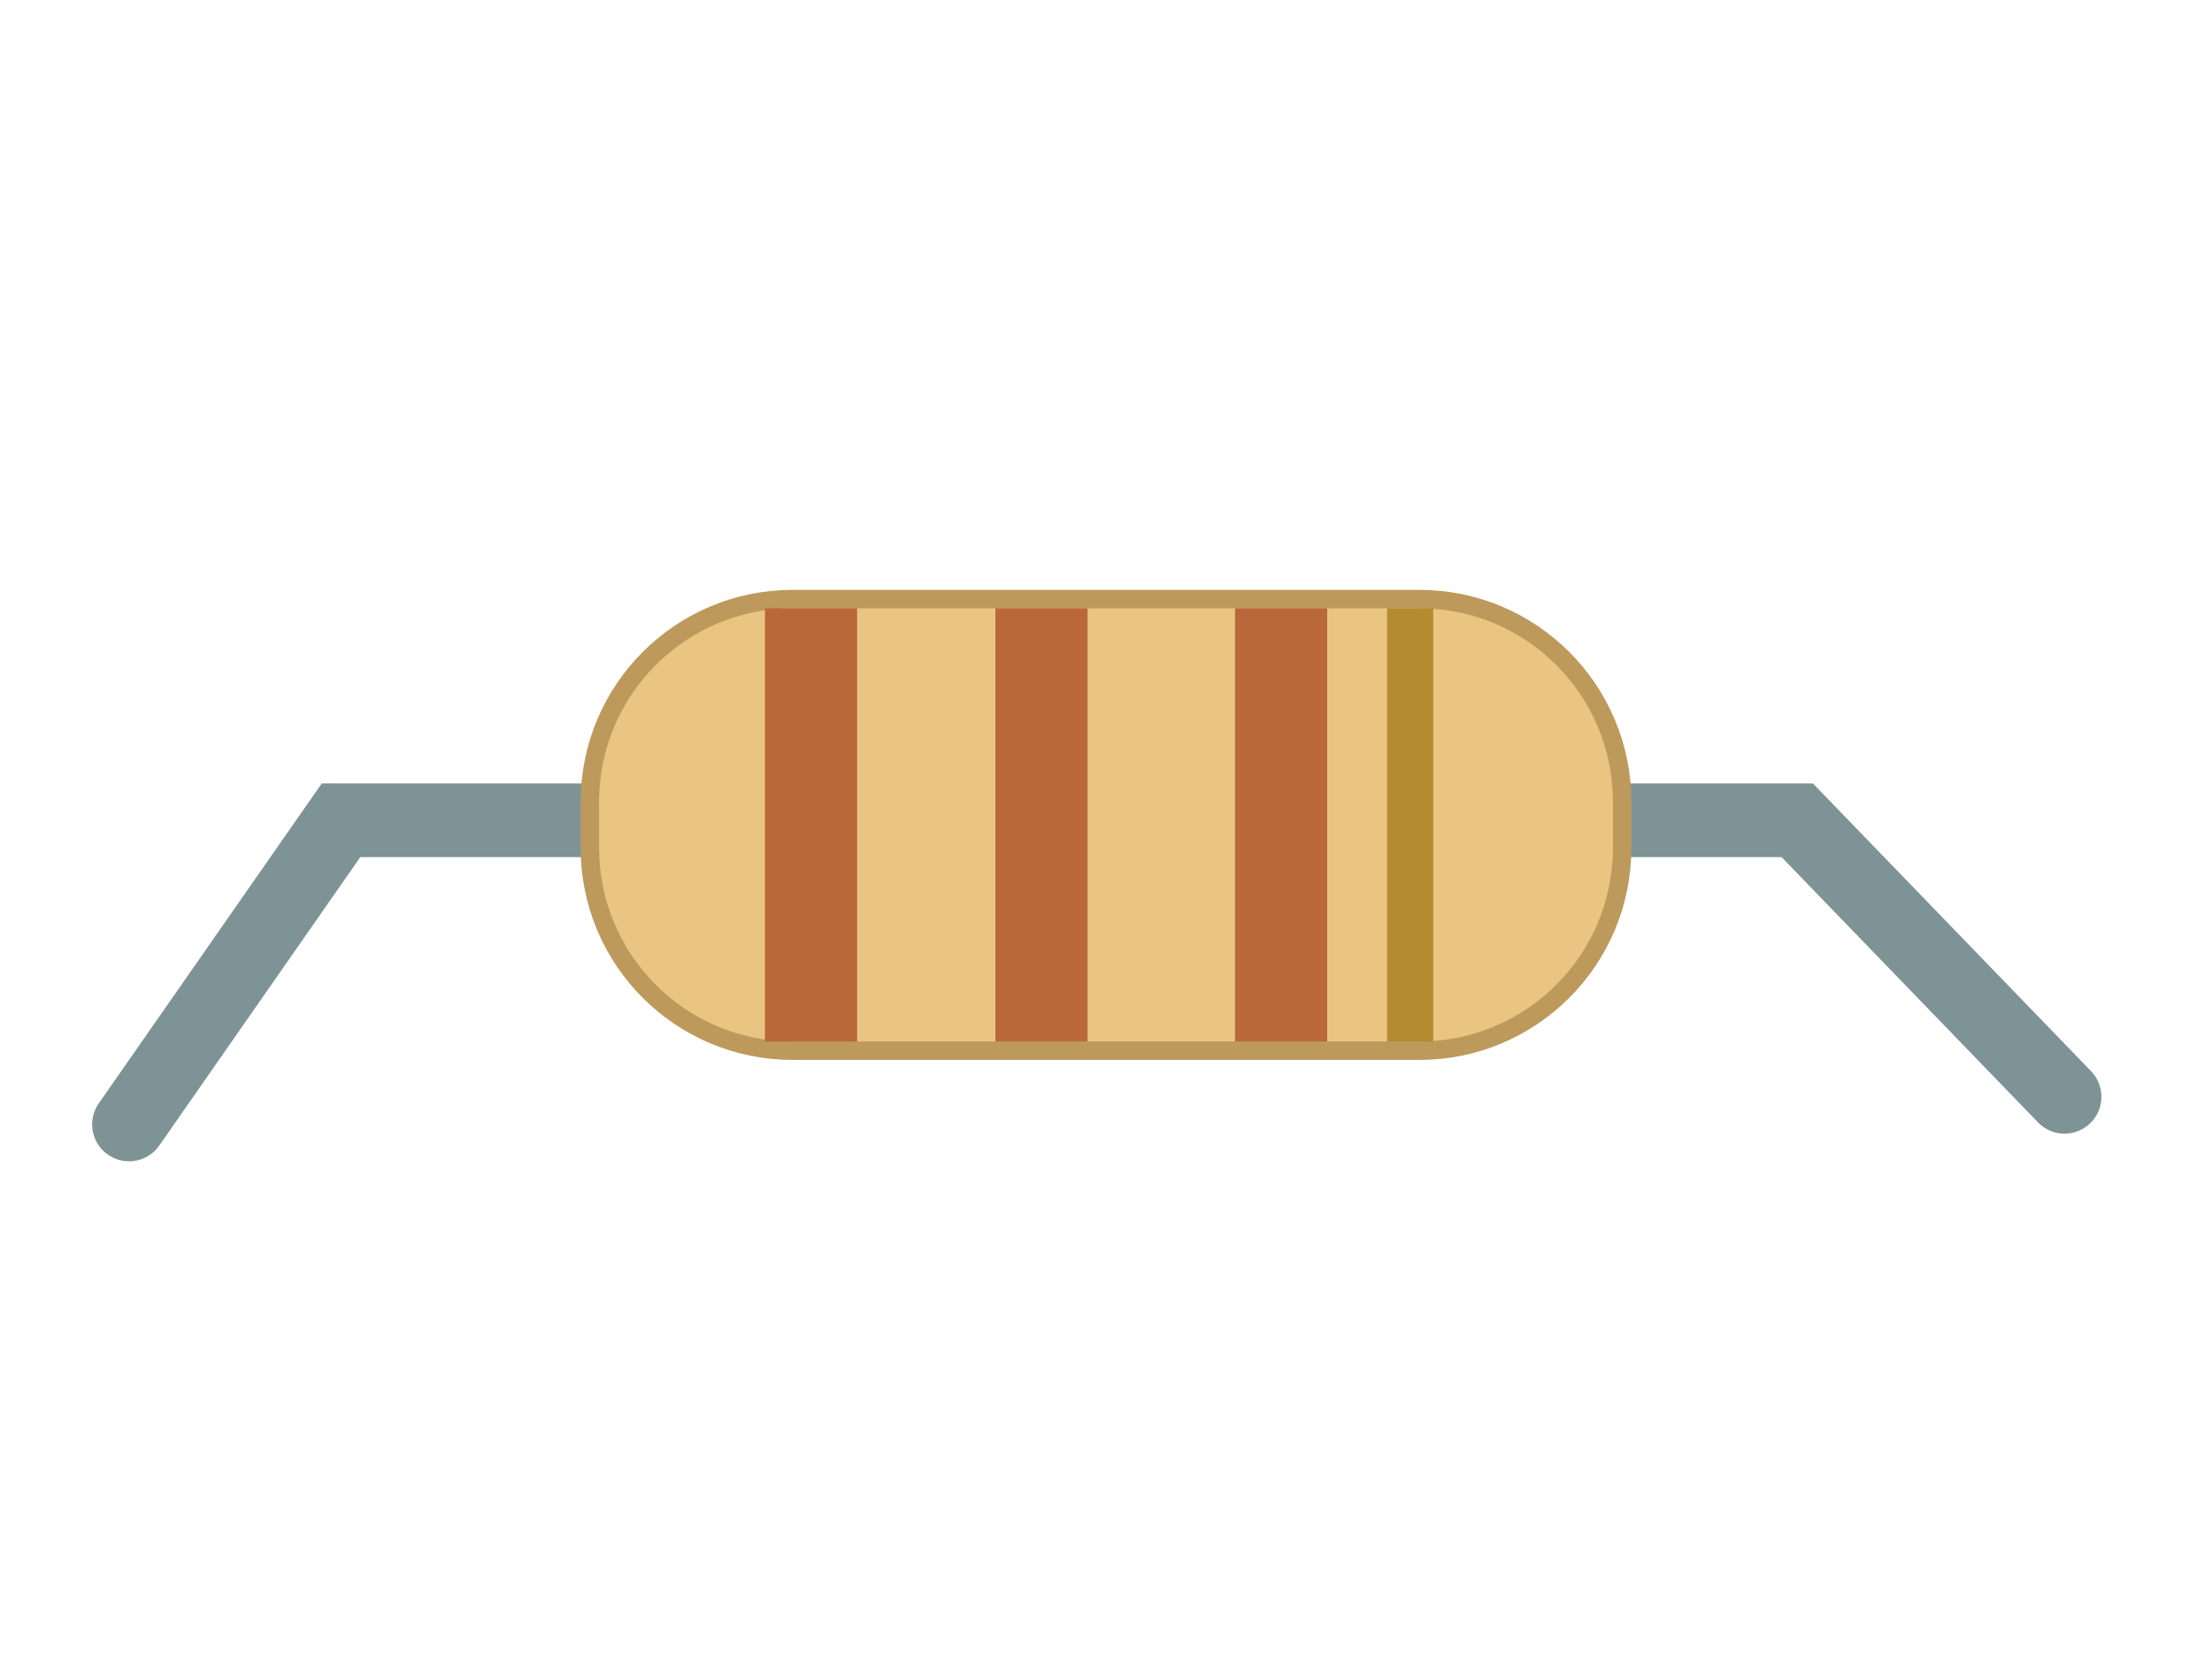
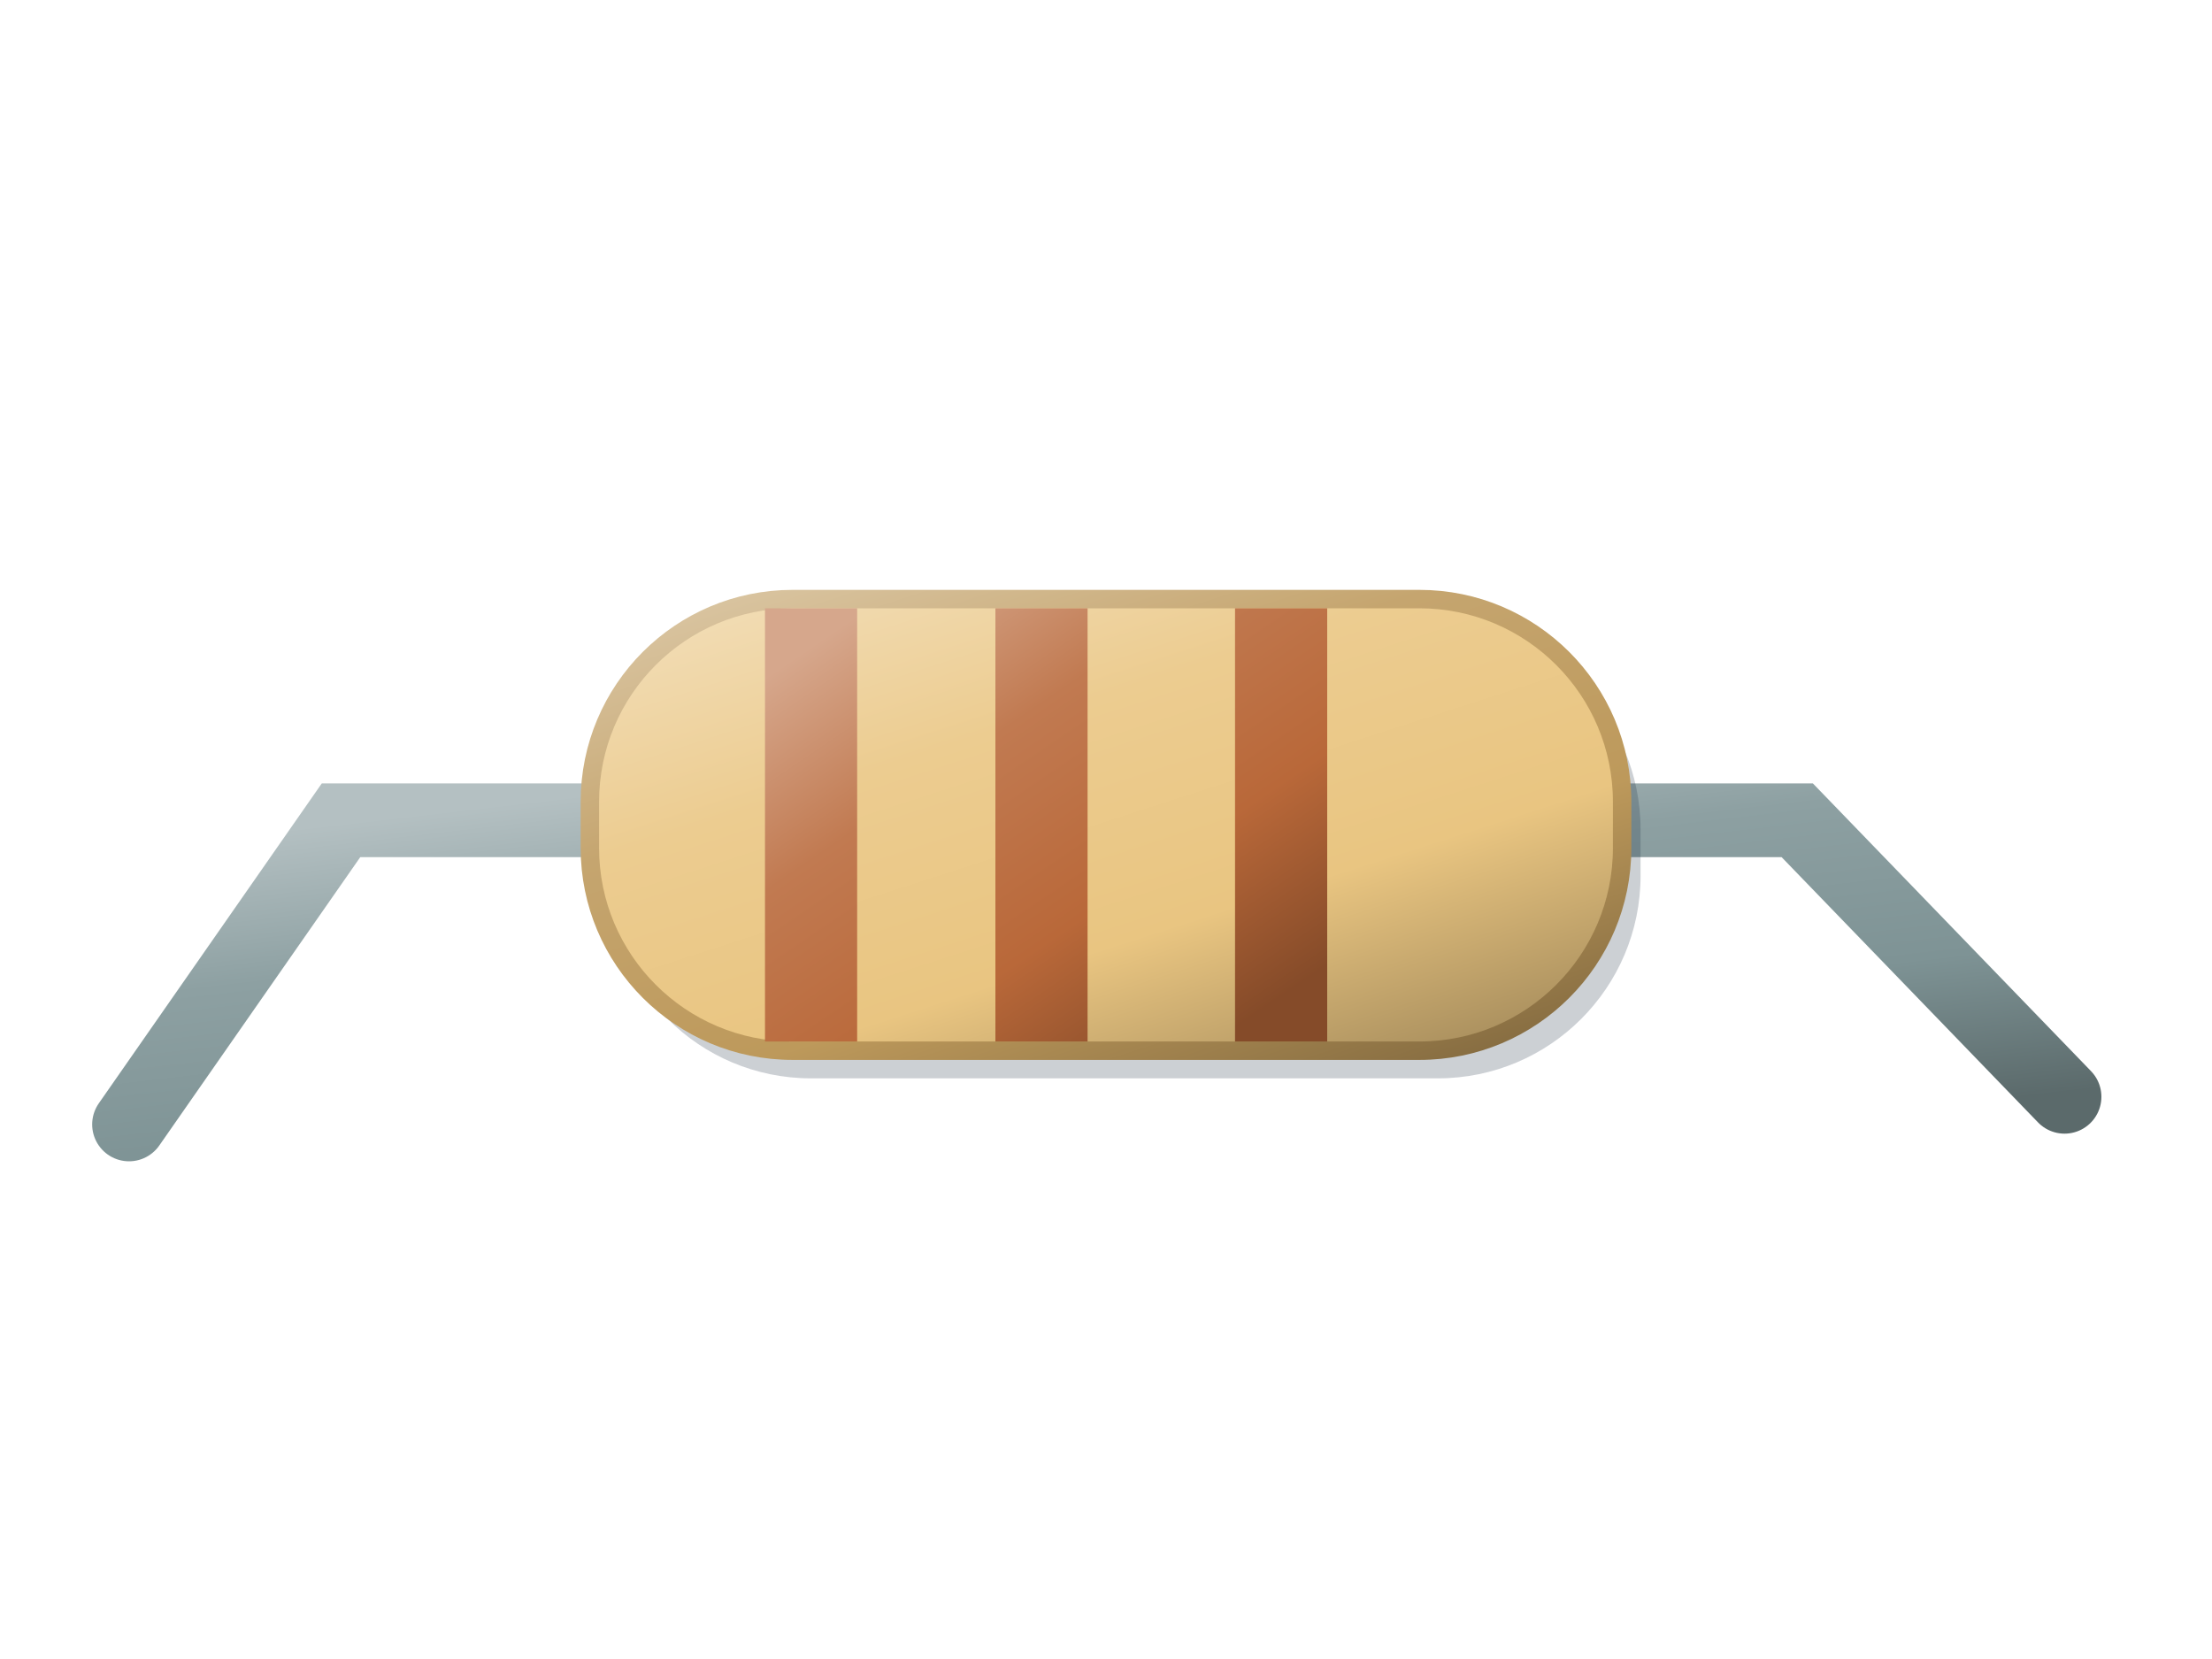
<svg xmlns="http://www.w3.org/2000/svg" viewBox="0 0 240 180">
-   <path d="M14 122l23-33h37m92 0h29l29 30" fill="none" stroke="#7e9395" stroke-width="8" stroke-linecap="round" />
-   <rect x="64" y="65" width="112" height="49" rx="22" fill="#e9c581" stroke="#bd995b" stroke-width="2" />
-   <path d="M88 66v47m25-47v47m26-47v47" stroke="#b96839" stroke-width="10" />
-   <path d="M153 66v47" stroke="#b48b31" stroke-width="5" />
+   <defs>
+     <linearGradient id="asset-electronics-fixed-resistor-svg-m0" x1="12%" y1="0%" x2="86%" y2="100%">
+       <stop offset="0%" stop-color="#b4c0c2" />
+       <stop offset="32%" stop-color="#8da0a2" />
+       <stop offset="68%" stop-color="#7e9395" />
+       <stop offset="100%" stop-color="#5b6a6b" />
+     </linearGradient>
+     <linearGradient id="asset-electronics-fixed-resistor-svg-m1" x1="12%" y1="0%" x2="86%" y2="100%">
+       <stop offset="0%" stop-color="#f2ddb6" />
+       <stop offset="32%" stop-color="#eccc90" />
+       <stop offset="68%" stop-color="#e9c581" />
+       <stop offset="100%" stop-color="#a88e5d" />
+     </linearGradient>
+     <linearGradient id="asset-electronics-fixed-resistor-svg-m2" x1="12%" y1="0%" x2="86%" y2="100%">
+       <stop offset="0%" stop-color="#d9c4a0" />
+       <stop offset="32%" stop-color="#c5a56f" />
+       <stop offset="68%" stop-color="#bd995b" />
+       <stop offset="100%" stop-color="#886e42" />
+     </linearGradient>
+     <linearGradient id="asset-electronics-fixed-resistor-svg-m3" x1="12%" y1="0%" x2="86%" y2="100%">
+       <stop offset="0%" stop-color="#fff7e1" />
+       <stop offset="32%" stop-color="#fff4d1" />
+       <stop offset="68%" stop-color="#fff2cb" />
+       <stop offset="100%" stop-color="#b8ae92" />
+     </linearGradient>
+     <linearGradient id="asset-electronics-fixed-resistor-svg-m4" x1="12%" y1="0%" x2="86%" y2="100%">
+       <stop offset="0%" stop-color="#d6a78c" />
+       <stop offset="32%" stop-color="#c17a51" />
+       <stop offset="68%" stop-color="#b96839" />
+       <stop offset="100%" stop-color="#854b29" />
+     </linearGradient>
+     <linearGradient id="asset-electronics-fixed-resistor-svg-m5" x1="12%" y1="0%" x2="86%" y2="100%">
+       <stop offset="0%" stop-color="#d4bc88" />
+       <stop offset="32%" stop-color="#bd994a" />
+       <stop offset="68%" stop-color="#b48b31" />
+       <stop offset="100%" stop-color="#826423" />
+     </linearGradient>
+   </defs>
+   <path d="M14 122l23-33h37m92 0h29l29 30" fill="none" stroke="url(#asset-electronics-fixed-resistor-svg-m0)" stroke-width="8" stroke-linecap="round" />
+   <rect x="64" y="65" rx="22" width="112" height="49" transform="translate(2 3)" fill="#18273d" opacity=".22" pointer-events="none" />
+   <rect x="64" y="65" width="112" height="49" rx="22" fill="url(#asset-electronics-fixed-resistor-svg-m1)" stroke="url(#asset-electronics-fixed-resistor-svg-m2)" stroke-width="2" />
+   <path d="M77 77h83" stroke="url(#asset-electronics-fixed-resistor-svg-m3)" stroke-opacity=".7" stroke-width="3" />
+   <path d="M88 66v47m25-47v47m26-47v47" stroke="url(#asset-electronics-fixed-resistor-svg-m4)" stroke-width="10" />
+   <path d="M153 66v47" stroke="url(#asset-electronics-fixed-resistor-svg-m5)" stroke-width="5" />
</svg>
